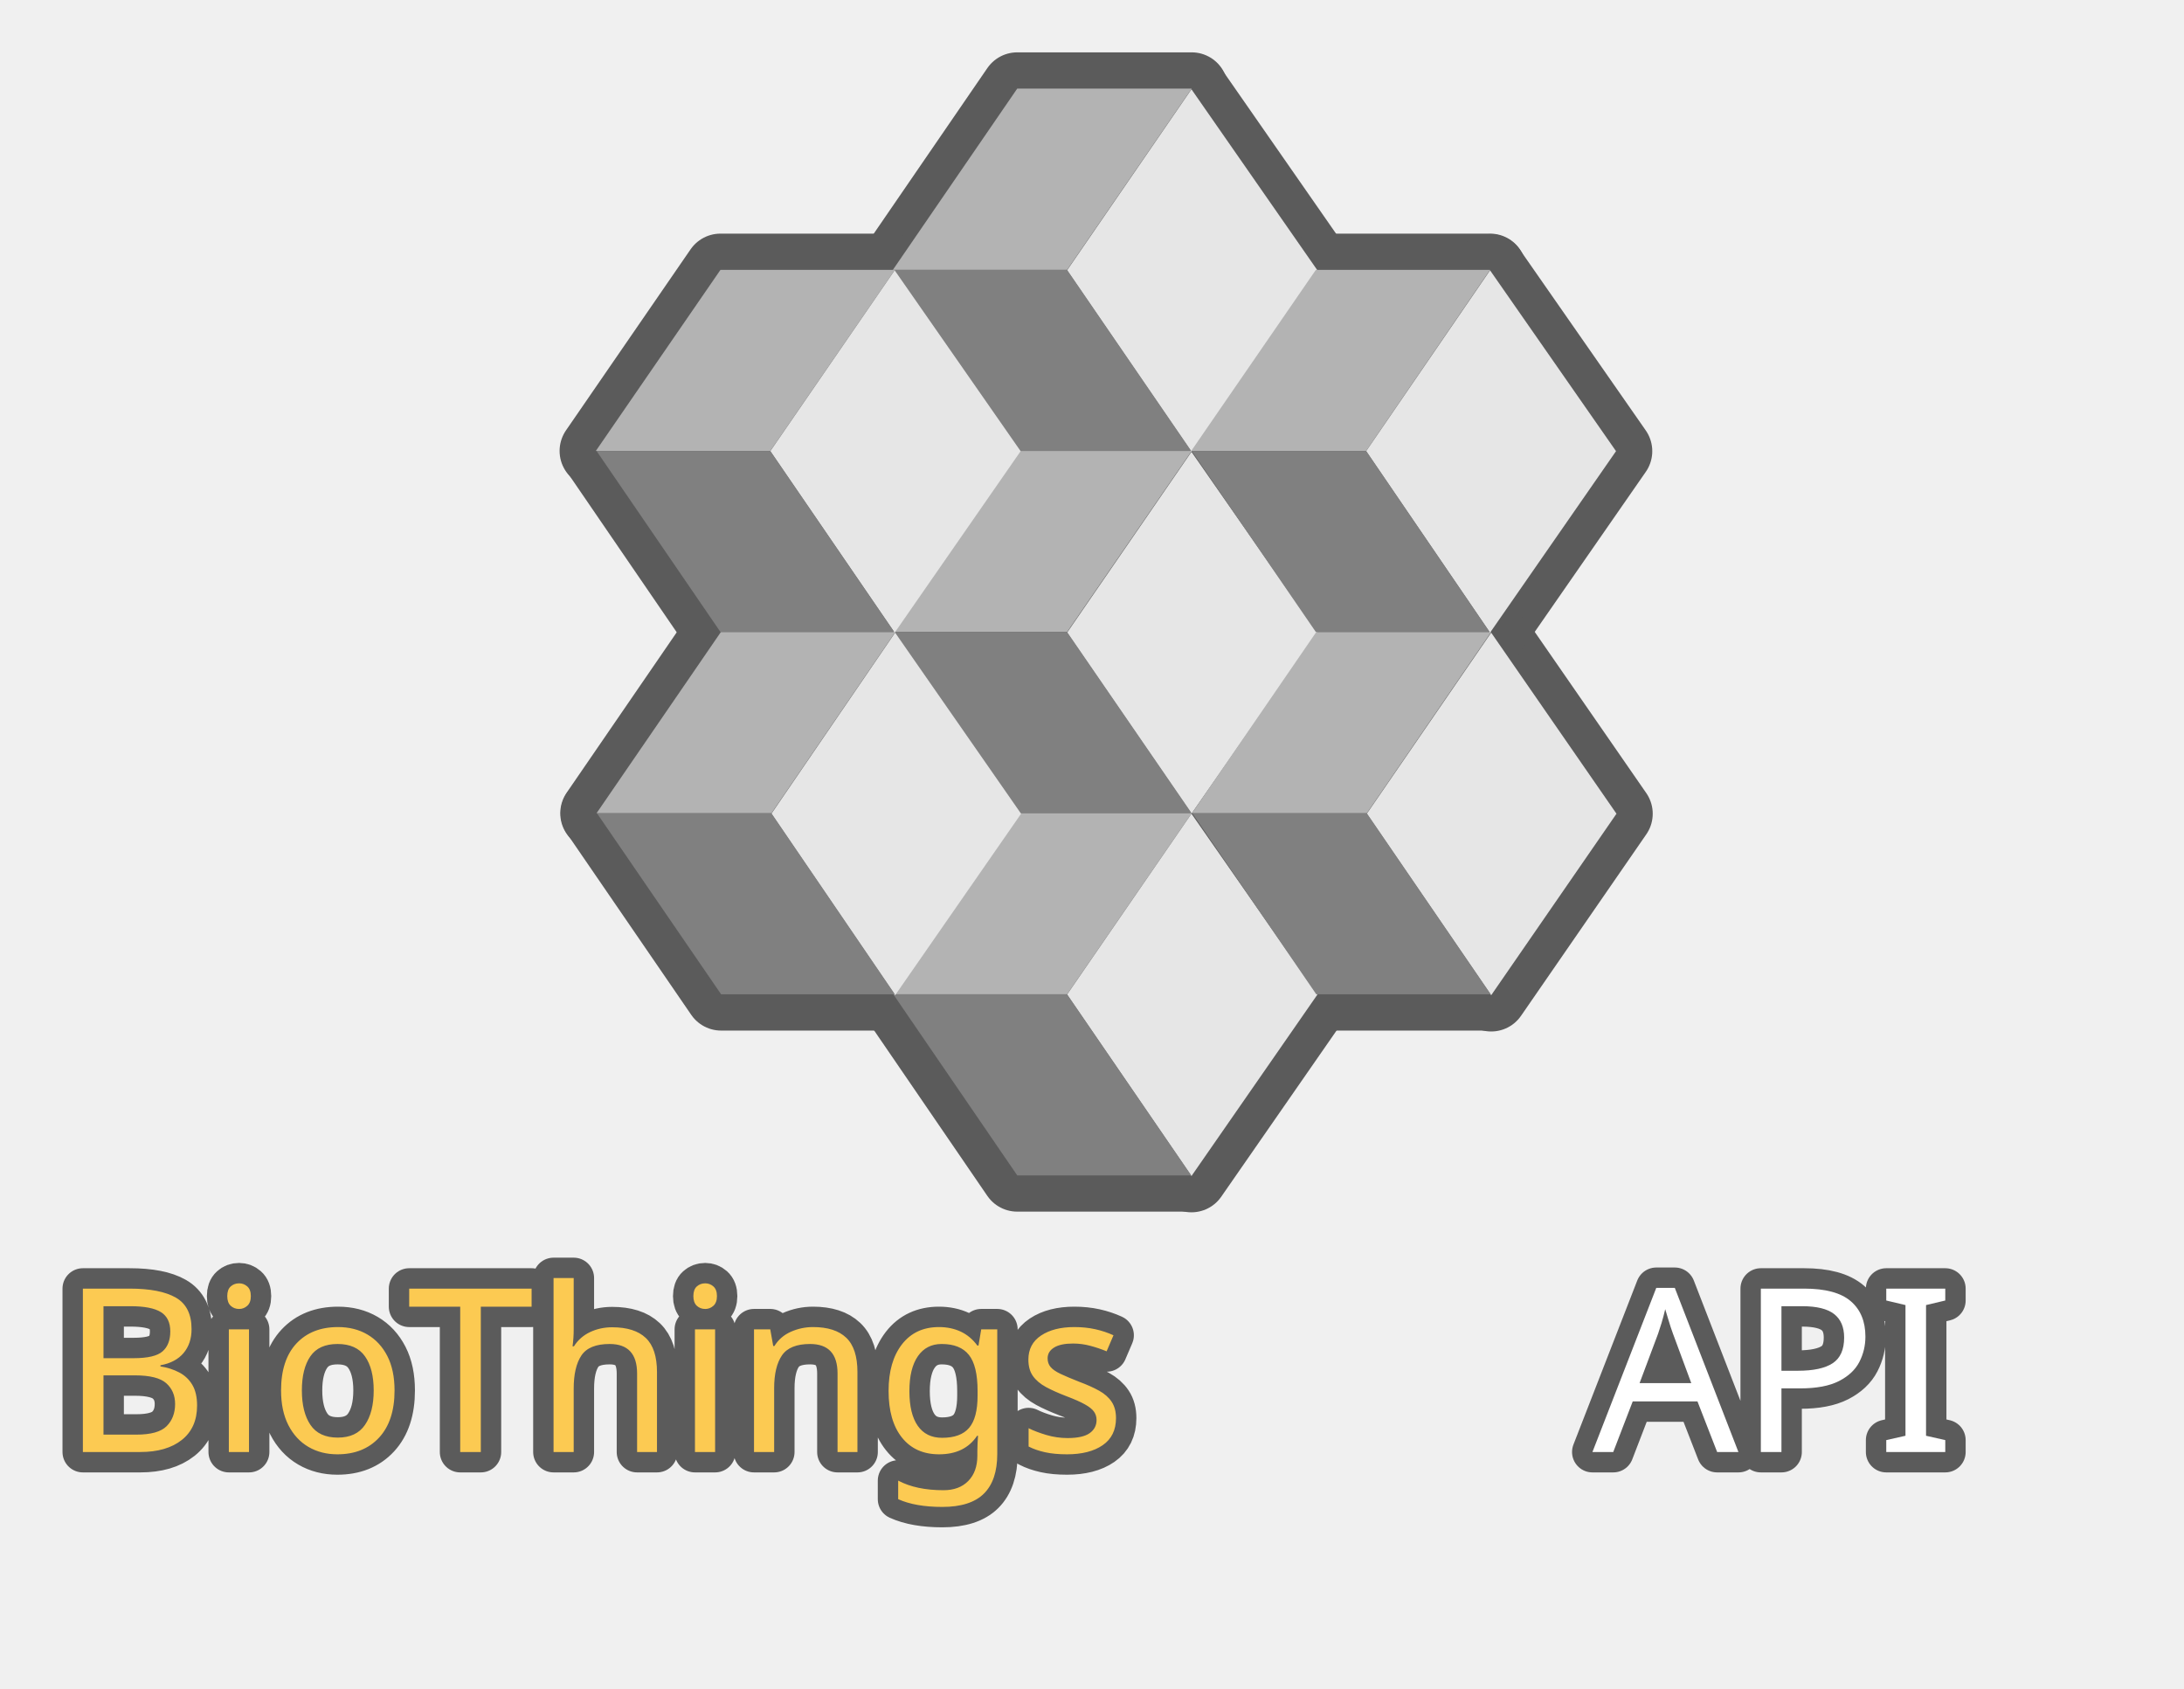
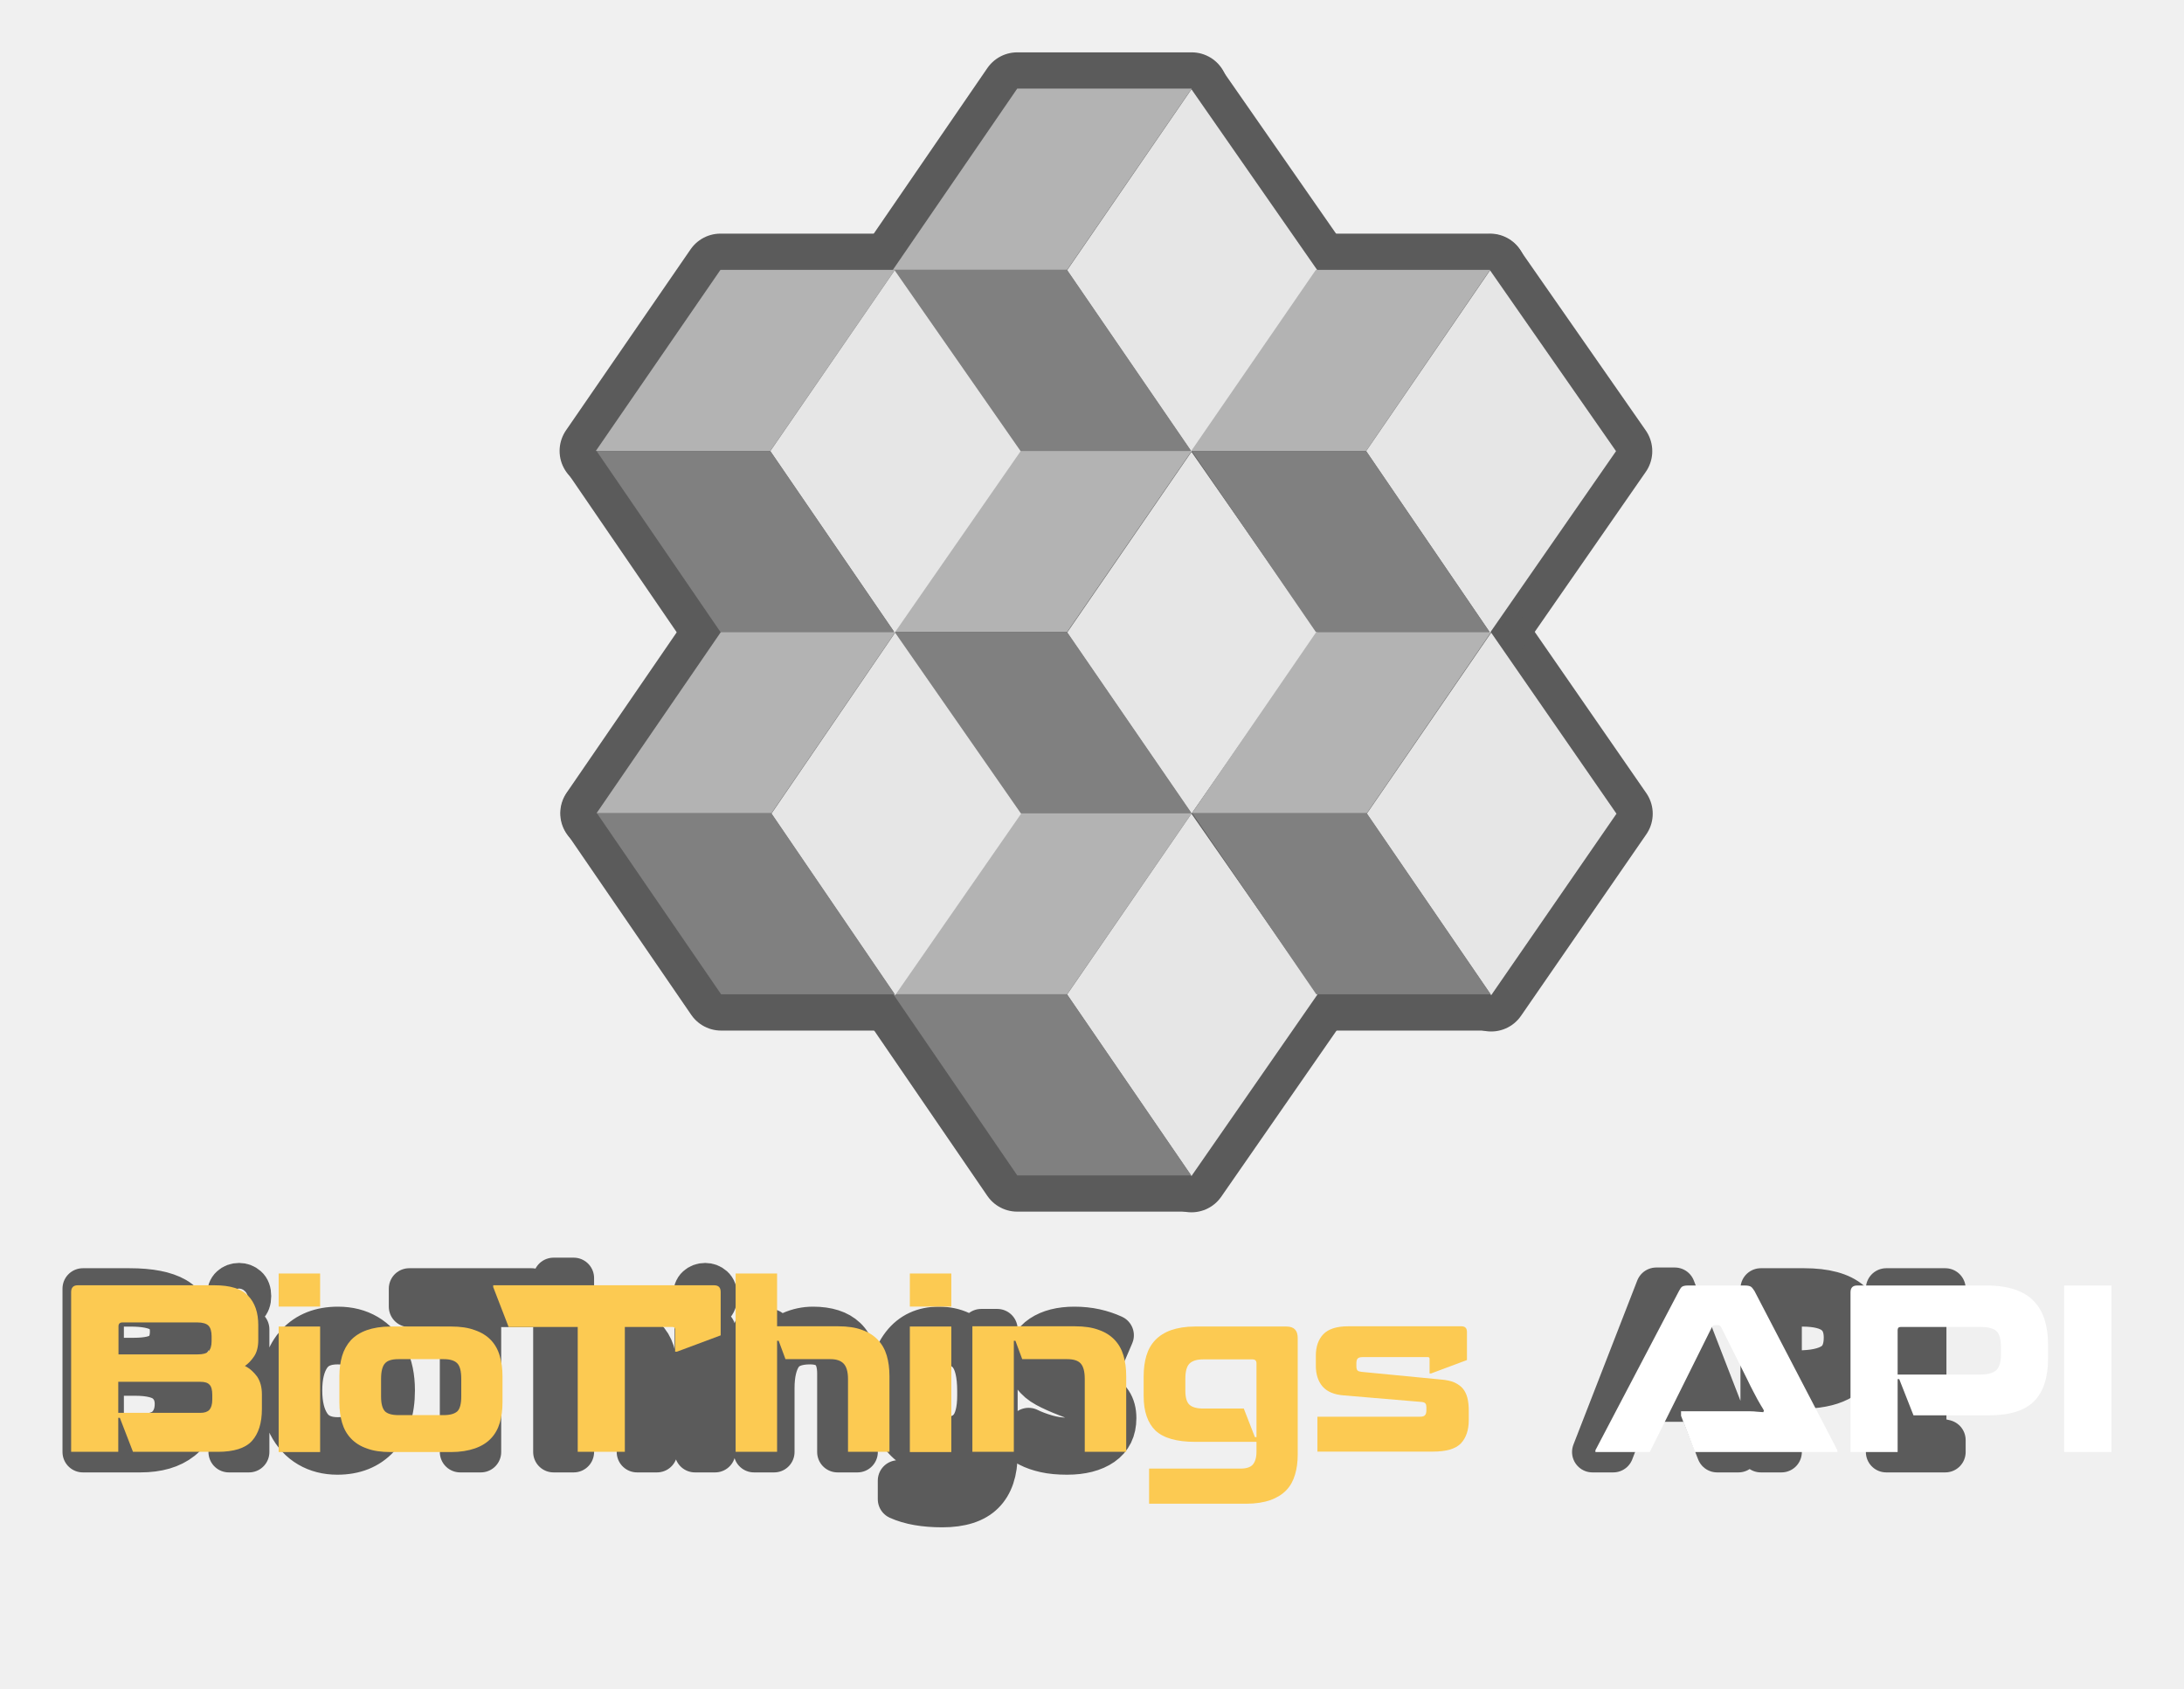
<svg xmlns="http://www.w3.org/2000/svg" version="1.1" id="Layer_1" x="0px" y="0px" viewBox="0 0 964 745" style="enable-background:new 0 0 964 745;" xml:space="preserve">
  <style type="text/css">
	.st0{fill:none;}
	.st1{fill:none;stroke:#5B5B5B;stroke-width:18;stroke-linejoin:round;}
	.st2{font-family:'RechargeRg-Bold';}
	.st3{font-size:101px;}
- 	.st4{fill:#FCCA52;}
- 	.st5{fill:#D9D9D9;}
+ 	.st4{enable-background:new    ;}
+ 	.st5{fill:#FCCA52;}
	.st6{fill:#FFFFFF;}
	.st7{fill:none;stroke:#5B5B5B;stroke-width:32;stroke-linejoin:round;}
	.st8{fill:#B3B3B3;}
	.st9{fill:#E6E6E6;}
	.st10{fill:#808080;}
</style>
  <rect x="26.8" y="562" class="st0" width="923" height="119" />
  <g>
    <text transform="matrix(1 0 0 1 26.7878 640.7798)" class="st1 st2 st3">BioThings</text>
    <text transform="matrix(1 0 0 1 660.7878 640.7798)" class="st1 st2 st3"> </text>
    <text transform="matrix(1 0 0 1 702.8878 640.7798)" class="st1 st2 st3">API</text>
  </g>
  <g>
-     <text transform="matrix(1 0 0 1 26.7878 640.7798)" class="st4 st2 st3">BioThings</text>
-     <text transform="matrix(1 0 0 1 660.7878 640.7798)" class="st5 st2 st3"> </text>
-     <text transform="matrix(1 0 0 1 702.8878 640.7798)" class="st6 st2 st3">API</text>
+     <g class="st4">
+       <path class="st5" d="M52.2,625.7v15H31.4v-70.5c0-2,1-3,2.9-3h60.4c6.9,0,11.8,1.5,14.8,4.6c3,3.1,4.5,7.4,4.5,13v6.5    c0,3-0.6,5.4-1.8,7.2s-2.6,3.3-4.1,4.3c2.2,1.1,3.9,2.7,5.4,4.7c1.4,2.1,2.1,4.7,2.1,7.8v6.5c0,6.2-1.5,10.9-4.4,14.1    c-2.9,3.2-8,4.8-15.1,4.8H58.7l-5.8-15H52.2z M54,583.6c-1.1,0-1.7,0.6-1.7,1.7v12.4h34.9c2.3,0,3.9-0.4,4.8-1.3    c0.9-0.9,1.4-2.4,1.4-4.5v-2.2c0-2.2-0.5-3.8-1.4-4.7c-0.9-0.9-2.6-1.4-4.8-1.4H54z M52.2,609.7v13.8h36.2c1.8,0,3.1-0.4,4-1.3    c0.8-0.9,1.3-2.4,1.3-4.5v-2.1c0-2.2-0.4-3.7-1.2-4.5c-0.8-0.9-2.1-1.3-4.1-1.3H52.2z" />
+       <path class="st5" d="M123,576.6V562h18.3v14.6H123z M123,640.8v-55.4h18.3v55.4H123z" />
+       <path class="st5" d="M221.8,618.8c0,3.4-0.4,6.4-1.2,9.1c-0.8,2.7-2.1,5-3.9,6.9c-1.8,1.9-4.2,3.4-7.1,4.4    c-2.9,1-6.4,1.6-10.5,1.6h-26.7c-4.1,0-7.6-0.5-10.5-1.6c-2.9-1-5.2-2.5-7-4.4c-1.8-1.9-3.1-4.2-3.9-6.9c-0.8-2.7-1.2-5.7-1.2-9.1    v-11.4c0-3.3,0.4-6.3,1.2-9c0.8-2.7,2.1-5,3.9-7c1.8-1.9,4.2-3.4,7-4.4c2.9-1,6.3-1.6,10.5-1.6h26.7c4.1,0,7.6,0.5,10.5,1.6    c2.9,1,5.3,2.5,7.1,4.4c1.8,1.9,3.1,4.2,3.9,7c0.8,2.7,1.2,5.7,1.2,9V618.8z M195.8,624.5c2.9,0,4.9-0.6,6.1-1.7    c1.1-1.1,1.7-3.3,1.7-6.5v-7.8c0-3.4-0.6-5.7-1.8-6.9c-1.2-1.2-3.2-1.8-6-1.8h-19.9c-2.9,0-4.9,0.6-6,1.9    c-1.1,1.2-1.7,3.5-1.7,6.8v7.8c0,3.2,0.6,5.3,1.7,6.5c1.1,1.1,3.1,1.7,6,1.7H195.8z" />
+       <path class="st5" d="M275.8,585.6v55.1h-20.8v-55.1h-30.5l-6.8-17.6v-0.8h97.5c2,0,2.9,1,2.9,3v19.1l-19.3,7.2H298v-9.8    c0-0.7-0.4-1.1-1.1-1.1H275.8z" />
+       <path class="st5" d="M324.7,562H343v23.3h27c4.1,0,7.6,0.5,10.5,1.6c2.9,1,5.2,2.5,7,4.4c1.8,1.9,3.1,4.2,3.9,6.9    c0.8,2.7,1.2,5.7,1.2,9.1v33.4h-18.3v-32.2c0-3.2-0.7-5.5-2-6.8c-1.3-1.3-3.2-1.9-5.8-1.9h-19.8l-3-8.1H343v49h-18.3V562z" />
+       <path class="st5" d="M401.6,576.6V562h18.3v14.6H401.6z M401.6,640.8v-55.4h18.3v55.4H401.6z" />
+       <path class="st5" d="M429.3,585.3h45.2c4.1,0,7.6,0.5,10.5,1.6c2.9,1,5.2,2.5,7,4.4c1.8,1.9,3.1,4.2,3.9,6.9    c0.8,2.7,1.2,5.7,1.2,9.1v33.4h-18.3v-32.2c0-3.2-0.6-5.5-1.8-6.8c-1.2-1.3-3.2-1.9-6-1.9h-19.8l-3-8.1h-0.7v49h-18.3V585.3z" />
+       <path class="st5" d="M507.4,648.1h40.1c2.6,0,4.5-0.6,5.5-1.8c1-1.2,1.6-3,1.6-5.6v-4.4h-27c-8.3,0-14.1-1.7-17.6-5    c-3.4-3.3-5.2-8.4-5.2-15.2v-8.7c0-3.4,0.4-6.4,1.2-9.1c0.8-2.7,2.1-5,3.9-6.9c1.8-1.9,4.2-3.4,7-4.4c2.9-1,6.4-1.6,10.6-1.6h40.3    c3.4,0,5,1.7,5,5.1v51.5c0,3.2-0.4,6.2-1.2,8.8c-0.8,2.7-2,4.9-3.8,6.8s-4.1,3.3-7,4.4c-2.9,1-6.5,1.6-10.7,1.6h-42.9V648.1z     M553.9,634.2h0.7v-32.6c0-1.1-0.6-1.7-1.7-1.7h-21.8c-2.8,0-4.8,0.6-6.1,1.9c-1.2,1.2-1.8,3.5-1.8,6.7v5.2c0,3,0.6,5.1,1.8,6.2    c1.2,1.1,3.2,1.7,6.1,1.7H549L553.9,634.2z" />
+       <path class="st5" d="M581.5,625.2h45.3c1.1,0,1.8-0.2,2.2-0.7c0.4-0.4,0.6-1.2,0.6-2.2v-1.2c0-0.7-0.1-1.3-0.4-1.7    c-0.3-0.4-0.8-0.6-1.6-0.7l-34.4-2.9c-4.2-0.3-7.4-1.6-9.4-3.9c-2-2.3-3-5.4-3-9.2v-4.4c0-4,1.1-7.2,3.3-9.5    c2.2-2.3,5.9-3.5,10.9-3.5h50c1.7,0,2.5,0.8,2.5,2.5v12.4l-15.8,5.9h-0.7v-6.4c0-0.5-0.2-0.8-0.7-0.8h-28.9c-1,0-1.7,0.2-2.1,0.6    c-0.4,0.4-0.6,1.1-0.6,2v1.5c0,0.9,0.2,1.5,0.5,1.8c0.3,0.3,0.9,0.5,1.7,0.6l35.2,3.4c2.4,0.2,4.3,0.6,5.9,1.3    c1.5,0.7,2.8,1.6,3.7,2.7c0.9,1.1,1.6,2.5,2,4.1c0.4,1.6,0.6,3.5,0.6,5.7v4.1c0,4.4-1.2,7.9-3.5,10.3s-6.4,3.6-12.4,3.6h-50.9    V625.2z" />
+     </g>
+     <g class="st4">
+       <path class="st6" d="M728.2,640.8h-24V640l36.9-70.3c0.5-0.9,0.9-1.6,1.4-1.9c0.5-0.3,1.3-0.5,2.4-0.5h25.4c1.1,0,2,0.2,2.5,0.5    c0.5,0.3,1,1,1.6,1.9l36.6,70.3v0.8h-62.9l-6.1-16v-2h20.6c2.2,0,4,0,5.6,0s3,0,4.2,0c1.2,0,2.3,0.1,3.2,0.2    c0.9,0.1,1.9,0.1,2.7,0.2l0.3-0.7c-0.4-0.7-0.8-1.5-1.3-2.2c-0.4-0.7-0.9-1.6-1.5-2.6c-0.5-1-1.2-2.2-1.9-3.6    c-0.7-1.4-1.7-3.2-2.7-5.4l-11.6-23.2c-0.3-0.5-0.7-0.7-1.4-0.7h-1.2c-0.6,0-1,0.2-1.3,0.7L728.2,640.8z" />
+       <path class="st6" d="M838.3,608.6h-0.7v32.2h-20.8v-70.5c0-2,1-3,2.9-3h57c5,0,9.2,0.6,12.7,1.8c3.5,1.2,6.3,2.9,8.4,5.2    c2.2,2.3,3.7,5,4.7,8.2c1,3.2,1.5,6.9,1.5,10.9v6c0,8.4-2,14.7-6.1,18.9c-4.1,4.2-10.8,6.3-20.1,6.3h-33.2L838.3,608.6z     M838.9,585.6c-0.9,0-1.3,0.5-1.3,1.4v19.6h36.5c3.4,0,5.7-0.7,7.1-2c1.3-1.3,2-3.5,2-6.6v-3.6c0-3.4-0.7-5.8-2-7    c-1.3-1.2-3.7-1.8-7.1-1.8H838.9z" />
+       <path class="st6" d="M911.1,640.8v-73.5H932v73.5H911.1z" />
+     </g>
  </g>
  <g>
    <g>
      <g>
        <g>
          <polygon class="st7" points="526,199 471,278.9 394.1,278.9 449,199     " />
        </g>
        <g>
          <polygon class="st7" points="525.9,199.4 581.5,279.2 525.9,359.1 471,279.2     " />
        </g>
        <g>
          <polygon class="st7" points="471,278.9 526,358.9 449,358.9 394.1,278.9     " />
        </g>
      </g>
      <g>
        <g>
          <polygon class="st7" points="526,39.1 471,119.1 394.1,119.1 449,39.1     " />
        </g>
        <g>
          <polygon class="st7" points="525.9,39.4 581.5,119.3 525.9,199.4 471,119.3     " />
        </g>
        <g>
          <polygon class="st7" points="471,119.1 525.8,199 449,199 394.3,119.1     " />
        </g>
      </g>
      <g>
        <g>
          <polygon class="st7" points="526,358.9 471,438.8 394.1,438.8 449,358.9     " />
        </g>
        <g>
          <polygon class="st7" points="525.9,359.1 581.5,438.9 525.9,519 471,438.9     " />
        </g>
        <g>
          <polygon class="st7" points="471,438.8 525.8,518.7 449,518.7 394.3,438.8     " />
        </g>
      </g>
      <g>
        <g>
          <polygon class="st7" points="658.2,278.9 603.3,358.9 526.1,358.9 581,278.9     " />
        </g>
        <g>
          <polygon class="st7" points="658.2,279.2 713.5,359.1 658.2,439.2 603.3,359.1     " />
        </g>
        <g>
          <polygon class="st7" points="603.3,358.9 658,438.8 581,438.8 526.3,358.9     " />
        </g>
      </g>
      <g>
        <g>
          <polygon class="st7" points="657.7,119.1 603,199 525.8,199 580.8,119.1     " />
        </g>
        <g>
          <polygon class="st7" points="657.7,119.3 713.3,199.1 657.7,279.2 603,199.1     " />
        </g>
        <g>
          <polygon class="st7" points="603,199 657.5,278.9 580.8,278.9 526,199     " />
        </g>
      </g>
      <g>
        <g>
          <polygon class="st7" points="395.2,278.9 340.5,358.9 263.3,358.9 318.2,278.9     " />
        </g>
        <g>
          <polygon class="st7" points="395.1,279.2 450.7,359.1 395.1,439.2 340.5,359.1     " />
        </g>
        <g>
          <polygon class="st7" points="340.5,358.9 395,438.8 318.3,438.8 263.5,358.9     " />
        </g>
      </g>
      <g>
        <g>
          <polygon class="st7" points="395,119.1 340,199 263,199 318,119.1     " />
        </g>
        <g>
          <polygon class="st7" points="394.9,119.3 450.5,199.1 394.9,279.2 340,199.1     " />
        </g>
        <g>
          <polygon class="st7" points="340,199 394.7,278.9 318,278.9 263.3,199     " />
        </g>
      </g>
    </g>
    <g>
      <g>
        <g>
          <polygon class="st8" points="526,199 471,278.9 394.1,278.9 449,199     " />
        </g>
        <g>
          <polygon class="st9" points="525.9,199.4 581.5,279.2 525.9,359.1 471,279.2     " />
        </g>
        <g>
          <polygon class="st10" points="471,278.9 526,358.9 449,358.9 394.1,278.9     " />
        </g>
      </g>
      <g>
        <g>
          <polygon class="st8" points="526,39.1 471,119.1 394.1,119.1 449,39.1     " />
        </g>
        <g>
          <polygon class="st9" points="525.9,39.4 581.5,119.3 525.9,199.4 471,119.3     " />
        </g>
        <g>
          <polygon class="st10" points="471,119.1 525.8,199 449,199 394.3,119.1     " />
        </g>
      </g>
      <g>
        <g>
          <polygon class="st8" points="526,358.9 471,438.8 394.1,438.8 449,358.9     " />
        </g>
        <g>
          <polygon class="st9" points="525.9,359.1 581.5,438.9 525.9,519 471,438.9     " />
        </g>
        <g>
          <polygon class="st10" points="471,438.8 525.8,518.7 449,518.7 394.3,438.8     " />
        </g>
      </g>
      <g>
        <g>
          <polygon class="st8" points="658.2,278.9 603.3,358.9 526.1,358.9 581,278.9     " />
        </g>
        <g>
          <polygon class="st9" points="658.2,279.2 713.5,359.1 658.2,439.2 603.3,359.1     " />
        </g>
        <g>
          <polygon class="st10" points="603.3,358.9 658,438.8 581,438.8 526.3,358.9     " />
        </g>
      </g>
      <g>
        <g>
          <polygon class="st8" points="657.7,119.1 603,199 525.8,199 580.8,119.1     " />
        </g>
        <g>
          <polygon class="st9" points="657.7,119.3 713.3,199.1 657.7,279.2 603,199.1     " />
        </g>
        <g>
          <polygon class="st10" points="603,199 657.5,278.9 580.8,278.9 526,199     " />
        </g>
      </g>
      <g>
        <g>
          <polygon class="st8" points="395.2,278.9 340.5,358.9 263.3,358.9 318.2,278.9     " />
        </g>
        <g>
          <polygon class="st9" points="395.1,279.2 450.7,359.1 395.1,439.2 340.5,359.1     " />
        </g>
        <g>
          <polygon class="st10" points="340.5,358.9 395,438.8 318.3,438.8 263.5,358.9     " />
        </g>
      </g>
      <g>
        <g>
          <polygon class="st8" points="395,119.1 340,199 263,199 318,119.1     " />
        </g>
        <g>
          <polygon class="st9" points="394.9,119.3 450.5,199.1 394.9,279.2 340,199.1     " />
        </g>
        <g>
          <polygon class="st10" points="340,199 394.7,278.9 318,278.9 263.3,199     " />
        </g>
      </g>
    </g>
  </g>
</svg>
